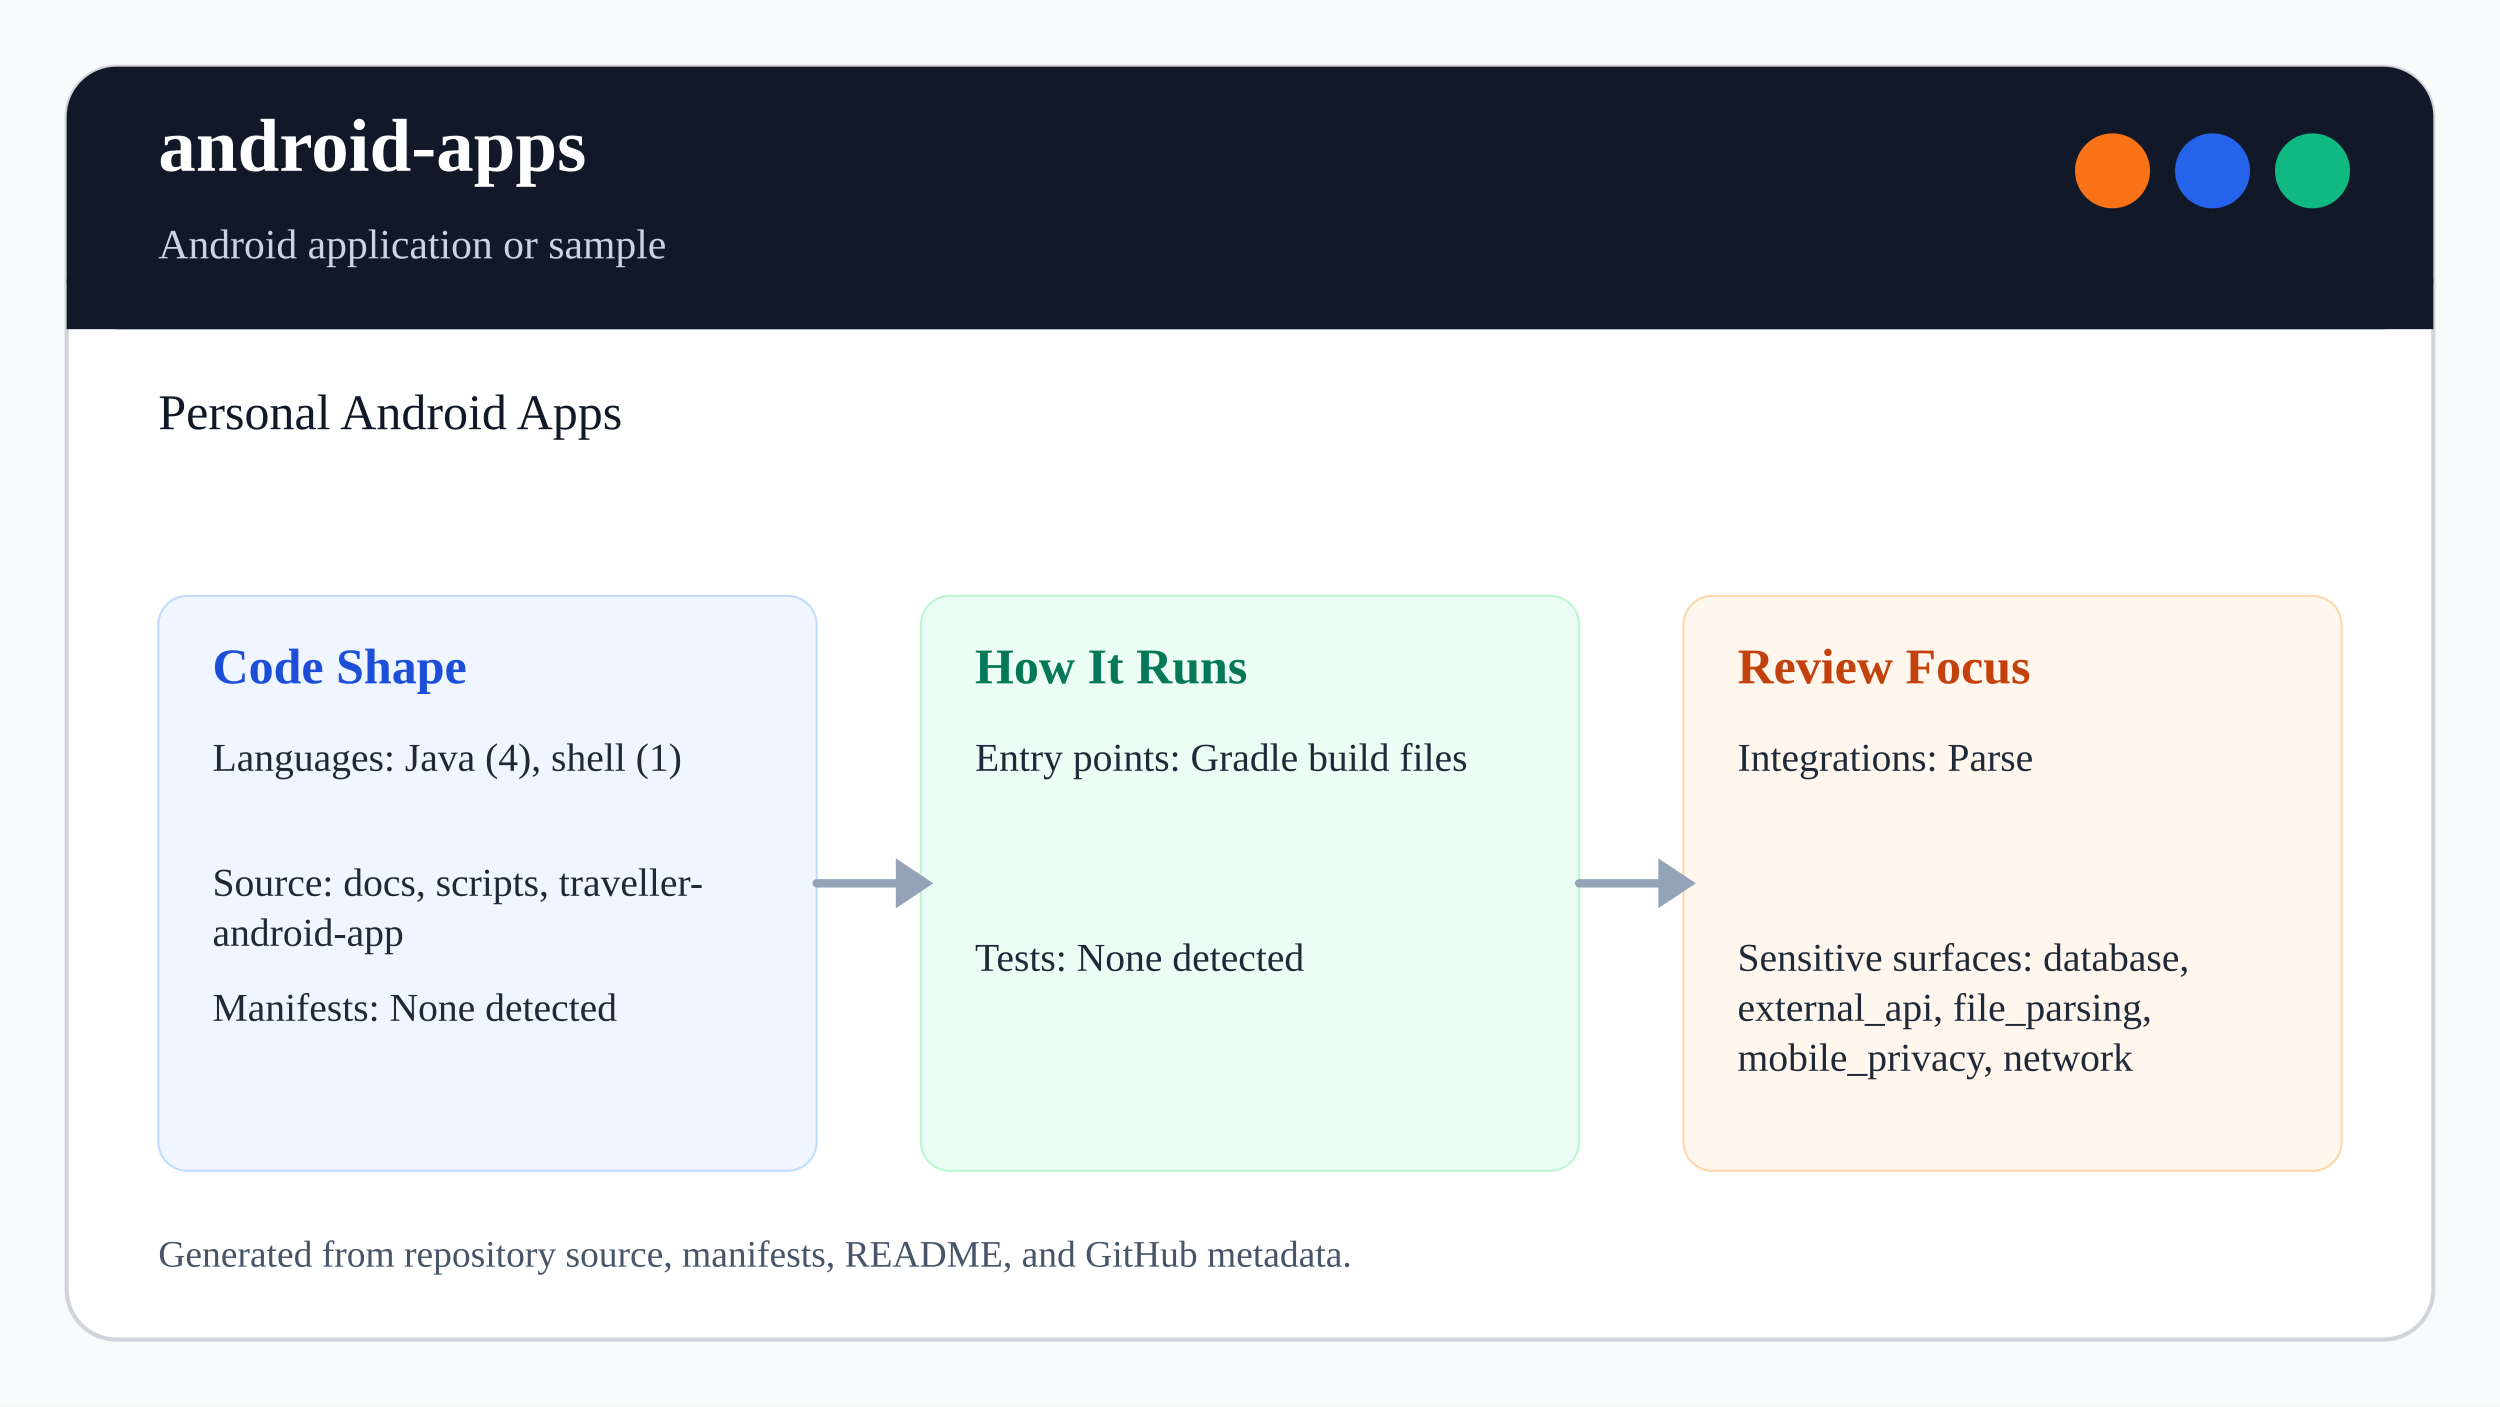
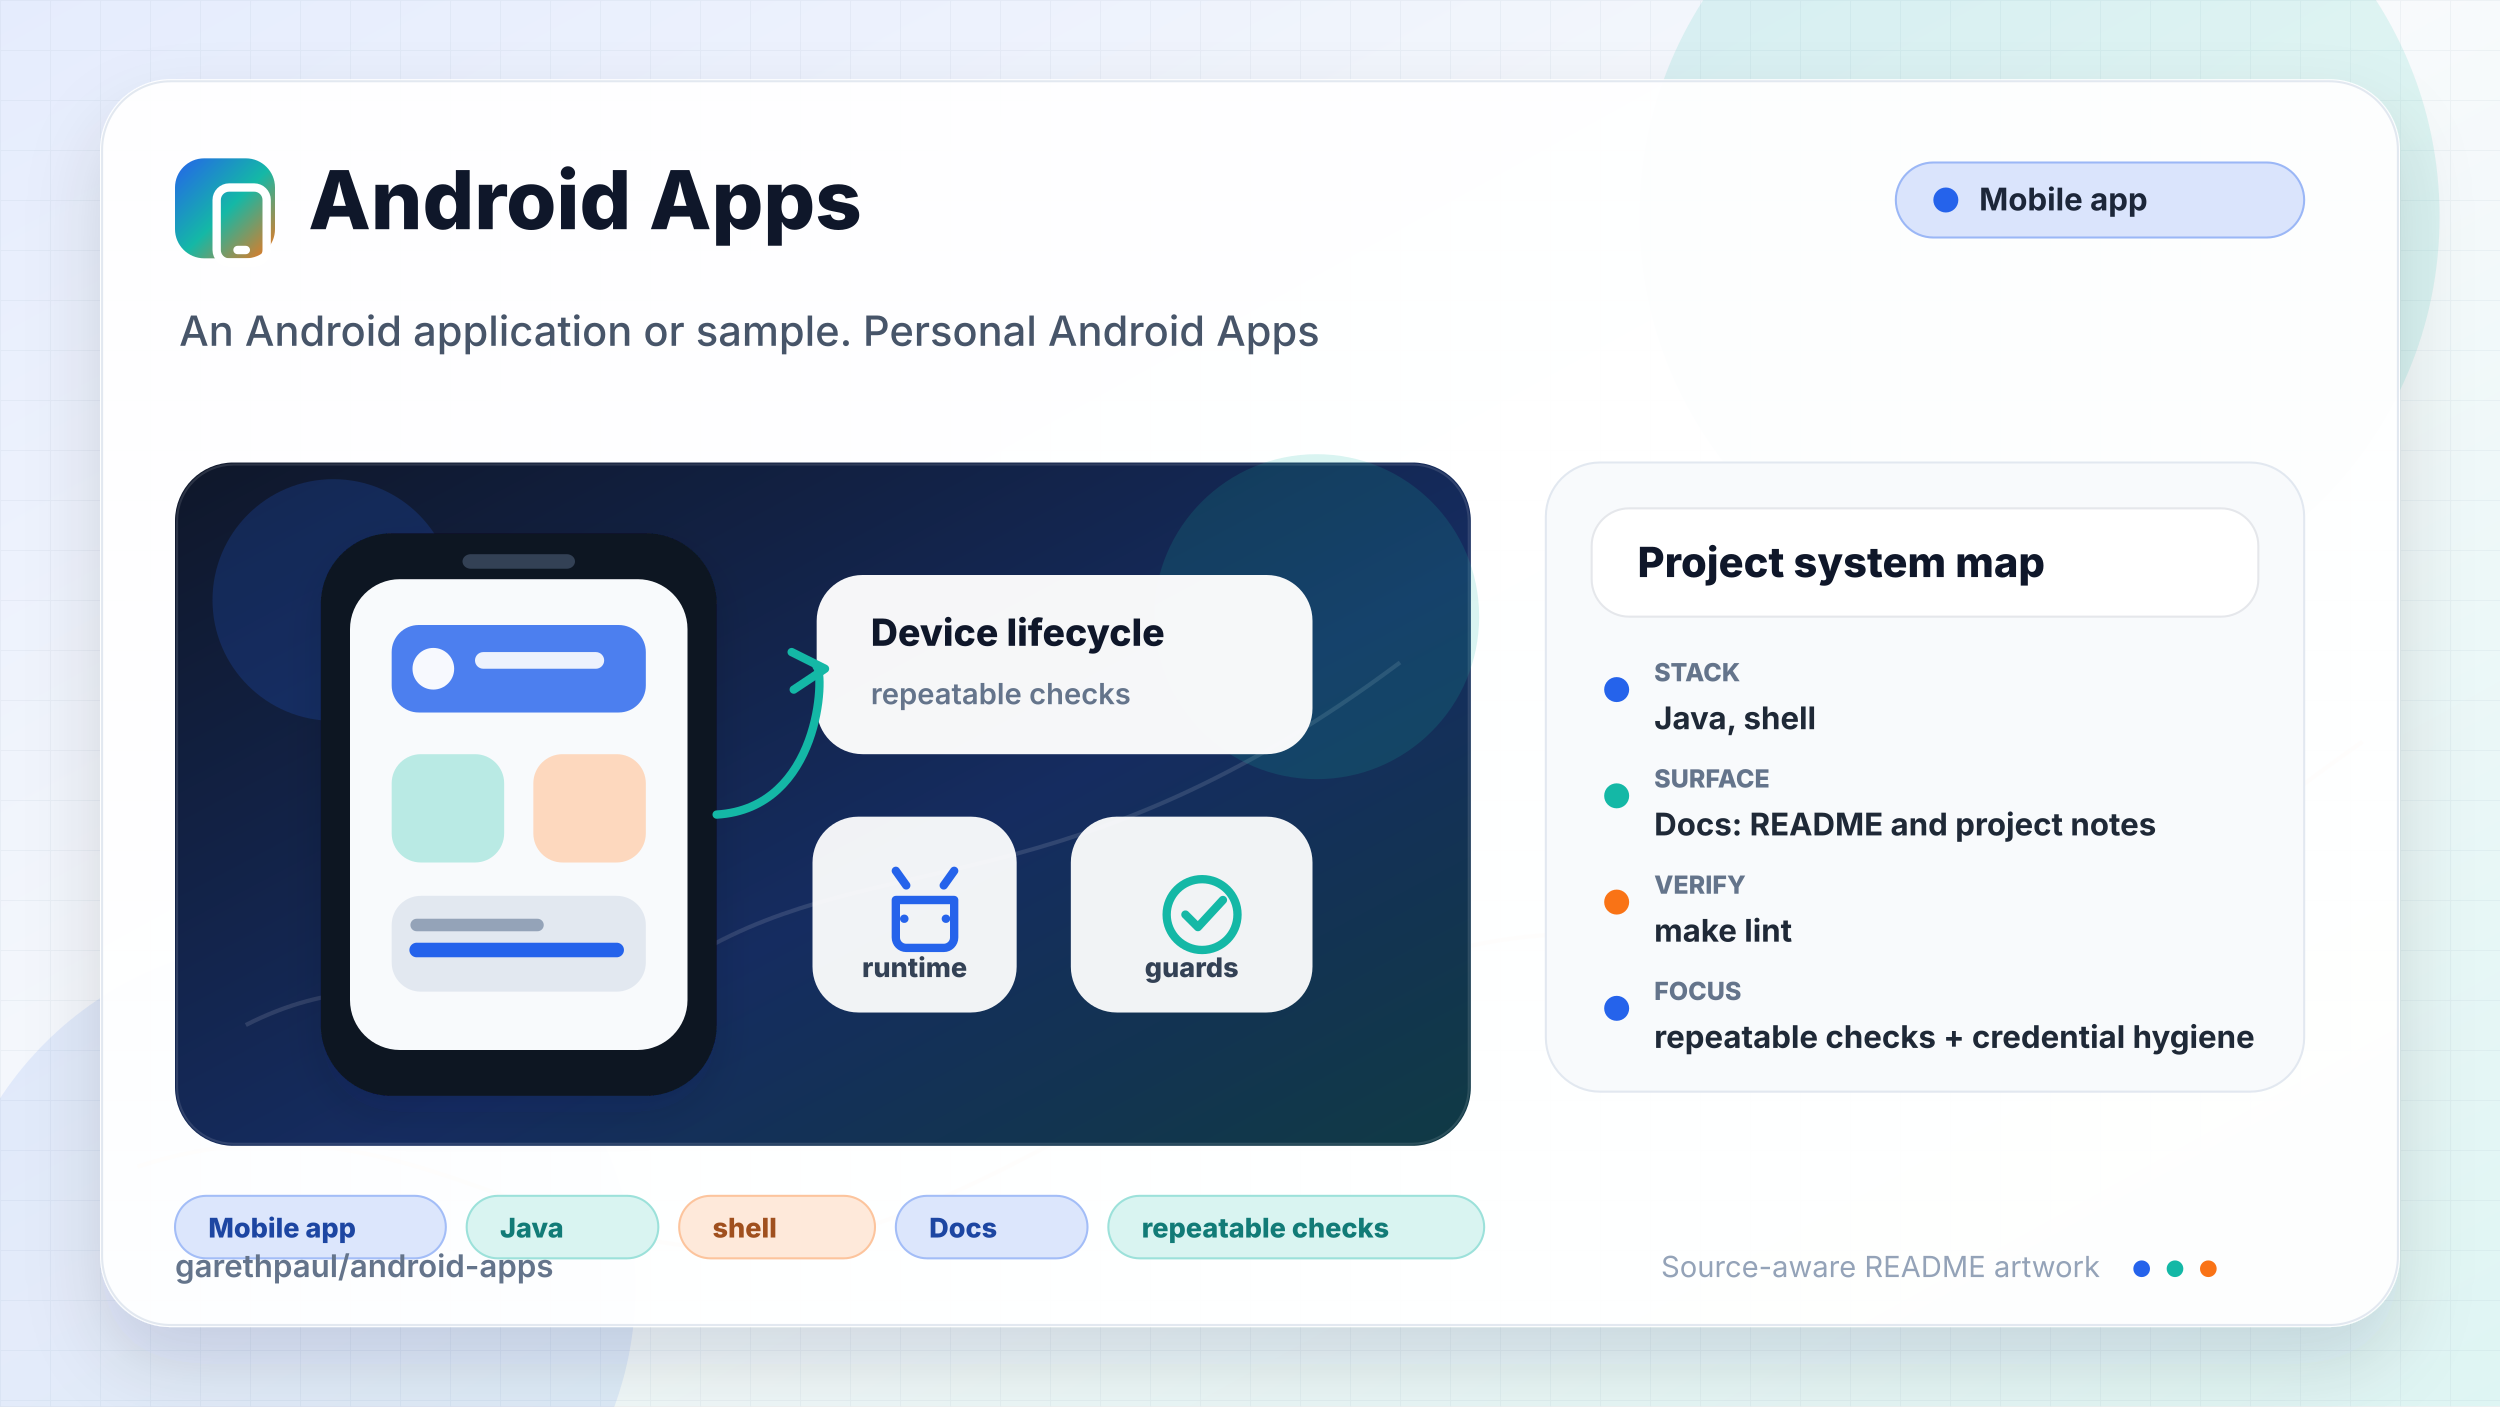
- <svg xmlns="http://www.w3.org/2000/svg" width="1200" height="675" viewBox="0 0 1200 675" role="img" aria-labelledby="title desc">
-   <rect width="1200" height="675" fill="#f8fafc" />
-   <rect x="32" y="32" width="1136" height="611" rx="24" fill="#ffffff" stroke="#d1d5db" stroke-width="2" />
-   <rect x="32" y="32" width="1136" height="126" rx="24" fill="#111827" />
-   <path d="M32 134h1136v24H32z" fill="#111827" />
-   <circle cx="1062" cy="82" r="18" fill="#2563eb" />
-   <circle cx="1110" cy="82" r="18" fill="#10b981" />
-   <circle cx="1014" cy="82" r="18" fill="#f97316" />
-   <text x="76" y="82" font-size="36" fill="#ffffff" font-weight="700">android-apps</text>
-   <text x="76" y="124" font-size="20" fill="#cbd5e1">Android application or sample</text>
-   <text x="76" y="206" font-size="24" fill="#111827">Personal Android Apps</text>
-   <rect x="76" y="286" width="316" height="276" rx="14" fill="#eff6ff" stroke="#bfdbfe" />
-   <text x="102" y="328" font-size="24" font-weight="700" fill="#1d4ed8">Code Shape</text>
-   <text x="102" y="370" font-size="19" fill="#1f2937">Languages: Java (4), shell (1)</text>
-   <text x="102" y="430" font-size="19" fill="#1f2937">Source: docs, scripts, traveller-</text>
-   <text x="102" y="454" font-size="19" fill="#1f2937">android-app</text>
-   <text x="102" y="490" font-size="19" fill="#1f2937">Manifests: None detected</text>
-   <rect x="442" y="286" width="316" height="276" rx="14" fill="#ecfdf5" stroke="#bbf7d0" />
-   <text x="468" y="328" font-size="24" font-weight="700" fill="#047857">How It Runs</text>
-   <text x="468" y="370" font-size="19" fill="#1f2937">Entry points: Gradle build files</text>
-   <text x="468" y="466" font-size="19" fill="#1f2937">Tests: None detected</text>
-   <rect x="808" y="286" width="316" height="276" rx="14" fill="#fff7ed" stroke="#fed7aa" />
-   <text x="834" y="328" font-size="24" font-weight="700" fill="#c2410c">Review Focus</text>
-   <text x="834" y="370" font-size="19" fill="#1f2937">Integrations: Parse</text>
-   <text x="834" y="466" font-size="19" fill="#1f2937">Sensitive surfaces: database,</text>
-   <text x="834" y="490" font-size="19" fill="#1f2937">external_api, file_parsing,</text>
-   <text x="834" y="514" font-size="19" fill="#1f2937">mobile_privacy, network</text>
-   <path d="M392 424h50" stroke="#94a3b8" stroke-width="4" stroke-linecap="round" />
-   <path d="M430 412l18 12-18 12z" fill="#94a3b8" />
-   <path d="M758 424h50" stroke="#94a3b8" stroke-width="4" stroke-linecap="round" />
-   <path d="M796 412l18 12-18 12z" fill="#94a3b8" />
-   <text x="76" y="608" font-size="18" fill="#475569">Generated from repository source, manifests, README, and GitHub metadata.</text>
+ <svg xmlns="http://www.w3.org/2000/svg" width="1200" height="675" viewBox="0 0 1200 675" role="img" aria-labelledby="pkl7nv9-title pkl7nv9-desc">
+   <defs>
+     <linearGradient id="pkl7nv9-bg" x1="0" y1="0" x2="1" y2="1">
+       <stop offset="0%" stop-color="#e5ecfd" />
+       <stop offset="48%" stop-color="#f8fafc" />
+       <stop offset="100%" stop-color="#def5f3" />
+     </linearGradient>
+     <linearGradient id="pkl7nv9-stage" x1="0" y1="0" x2="1" y2="1">
+       <stop offset="0%" stop-color="#0f172a" />
+       <stop offset="58%" stop-color="#152c60" />
+       <stop offset="100%" stop-color="#103a45" />
+     </linearGradient>
+     <linearGradient id="pkl7nv9-accent" x1="0" y1="0" x2="1" y2="1">
+       <stop offset="0%" stop-color="#2563eb" />
+       <stop offset="52%" stop-color="#14b8a6" />
+       <stop offset="100%" stop-color="#f97316" />
+     </linearGradient>
+     <linearGradient id="pkl7nv9-soft" x1="0" y1="0" x2="1" y2="1">
+       <stop offset="0%" stop-color="#cbdafa" />
+       <stop offset="100%" stop-color="#fee0cc" />
+     </linearGradient>
+     <filter id="pkl7nv9-shadow" x="-20%" y="-20%" width="140%" height="150%">
+       <feDropShadow dx="0" dy="18" stdDeviation="18" flood-color="#0f172a" flood-opacity="0.14" />
+     </filter>
+     <filter id="pkl7nv9-miniShadow" x="-20%" y="-20%" width="140%" height="150%">
+       <feDropShadow dx="0" dy="8" stdDeviation="10" flood-color="#0f172a" flood-opacity="0.12" />
+     </filter>
+     <pattern id="pkl7nv9-grid" width="24" height="24" patternUnits="userSpaceOnUse">
+       <path d="M24 0H0v24" fill="none" stroke="#94a3b8" stroke-opacity="0.16" stroke-width="1" />
+     </pattern>
+     <style>
+       .label { font: 700 13px ui-sans-serif, system-ui, -apple-system, BlinkMacSystemFont, "Segoe UI", sans-serif; letter-spacing: 0; text-transform: uppercase; }
+       .body { font-family: ui-sans-serif, system-ui, -apple-system, BlinkMacSystemFont, "Segoe UI", sans-serif; letter-spacing: 0; }
+     </style>
+   </defs>
+   <rect width="1200" height="675" fill="url(#pkl7nv9-bg)" />
+   <rect width="1200" height="675" fill="url(#pkl7nv9-grid)" opacity="0.65" />
+   <circle cx="139" cy="618" r="166" fill="#2563eb" opacity="0.10" />
+   <circle cx="979" cy="104" r="192" fill="#14b8a6" opacity="0.12" />
+   <path d="M66 560 C214 512 278 642 430 584 C576 528 676 408 838 462 C966 504 1034 426 1134 356" fill="none" stroke="#f97316" stroke-width="2" stroke-opacity="0.18" />
+   <rect x="48" y="38" width="1104" height="599" rx="34" fill="#ffffff" opacity="0.94" filter="url(#pkl7nv9-shadow)" />
+   <rect x="49" y="39" width="1102" height="597" rx="33" fill="none" stroke="#e2e8f0" stroke-width="1" />
+   <g class="body">
+     <rect x="84" y="76" width="48" height="48" rx="14" fill="url(#pkl7nv9-accent)" />
+     <rect x="104" y="90" width="24" height="36" rx="6" stroke="#ffffff" stroke-width="4" stroke-linecap="round" stroke-linejoin="round" fill="none" />
+     <path d="M16 30h4" transform="translate(98 90)" stroke="#ffffff" stroke-width="4" stroke-linecap="round" stroke-linejoin="round" fill="none" />
+     <text x="148" y="110" fill="#0f172a" font-size="39" font-weight="800">Android Apps</text>
+     <rect x="910" y="78" width="196" height="36" rx="18" fill="#dae4fc" stroke="#9bb7f6" />
+     <circle cx="934" cy="96" r="6" fill="#2563eb" />
+     <text x="950" y="101" fill="#1c2639" font-size="15" font-weight="700">Mobile app</text>
+     <text x="86" y="166" fill="#475569" font-size="20" font-weight="500">An Android application or sample. Personal Android Apps</text>
+   </g>
+   <g transform="translate(84 222)">
+     <rect x="0" y="0" width="622" height="328" rx="28" fill="url(#pkl7nv9-stage)" />
+     <rect x="1" y="1" width="620" height="326" rx="27" fill="none" stroke="#ffffff" stroke-opacity="0.12" />
+     <path d="M34 270 C116 228 166 286 250 236 C338 184 430 214 588 96" fill="none" stroke="#ffffff" stroke-opacity="0.12" stroke-width="2" />
+     <circle cx="76" cy="66" r="58" fill="#2563eb" opacity="0.20" />
+     <circle cx="548" cy="74" r="78" fill="#14b8a6" opacity="0.16" />
+     <g class="body">
+       <rect x="70" y="34" width="190" height="270" rx="34" fill="#0b1220" filter="url(#pkl7nv9-miniShadow)" />
+       <rect x="84" y="56" width="162" height="226" rx="24" fill="#f8fafc" />
+       <rect x="138" y="44" width="54" height="7" rx="4" fill="#334155" />
+       <rect x="104" y="78" width="122" height="42" rx="13" fill="#4c7fef" />
+       <circle cx="124" cy="99" r="10" fill="#ffffff" opacity="0.95" />
+       <rect x="144" y="91" width="62" height="8" rx="4" fill="#ffffff" opacity="0.9" />
+       <rect x="104" y="140" width="54" height="52" rx="14" fill="#b9eae4" />
+       <rect x="172" y="140" width="54" height="52" rx="14" fill="#fdd8be" />
+       <rect x="104" y="208" width="122" height="46" rx="14" fill="#e2e8f0" />
+       <path d="M116 234h96" stroke="#2563eb" stroke-width="7" stroke-linecap="round" />
+       <path d="M116 222h58" stroke="#94a3b8" stroke-width="6" stroke-linecap="round" />
+       <rect x="308" y="54" width="238" height="86" rx="22" fill="#ffffff" opacity="0.96" />
+       <text x="334" y="88" fill="#0f172a" font-size="18" font-weight="800">Device lifecycle</text>
+       <text x="334" y="116" fill="#64748b" font-size="14" font-weight="600">repeatable checks</text>
+       <path d="M260 169 C310 166 312 101 308 98" fill="none" stroke="#14b8a6" stroke-width="4" stroke-linecap="round" />
+       <path d="M296 91 l16 8 -15 10" fill="none" stroke="#14b8a6" stroke-width="4" stroke-linecap="round" stroke-linejoin="round" />
+       <rect x="306" y="170" width="98" height="94" rx="22" fill="#ffffff" opacity="0.94" />
+       <rect x="430" y="170" width="116" height="94" rx="22" fill="#ffffff" opacity="0.94" />
+       <path d="M8 16h28v18a5 5 0 0 1-5 5H13a5 5 0 0 1-5-5V16z" transform="translate(338 194)" stroke="#2563eb" stroke-width="4" stroke-linecap="round" stroke-linejoin="round" fill="none" />
+       <path d="M13 9 8 2 M31 9l5-7 M12 25h.1 M32 25h.1" transform="translate(338 194)" stroke="#2563eb" stroke-width="4" stroke-linecap="round" stroke-linejoin="round" fill="none" />
+       <circle cx="493" cy="217" r="17" stroke="#14b8a6" stroke-width="4" stroke-linecap="round" stroke-linejoin="round" fill="none" />
+       <path d="M13 21l6 6 12-13" transform="translate(472 196)" stroke="#14b8a6" stroke-width="4" stroke-linecap="round" stroke-linejoin="round" fill="none" />
+       <text x="355" y="247" fill="#334155" font-size="13" text-anchor="middle" font-weight="800">runtime</text>
+       <text x="488" y="247" fill="#334155" font-size="13" text-anchor="middle" font-weight="800">guards</text>
+     </g>
+   </g>
+   <g class="body" transform="translate(742 222)">
+     <rect x="0" y="0" width="364" height="302" rx="26" fill="#f8fafc" stroke="#e2e8f0" />
+     <rect x="22" y="22" width="320" height="52" rx="18" fill="#ffffff" stroke="#e5e7eb" />
+     <text x="44" y="55" fill="#0f172a" font-size="20" font-weight="800">Project system map</text>
+     <g transform="translate(24 94)">
+       <circle cx="10" cy="15" r="6" fill="#2563eb" />
+       <text x="28" y="11" fill="#64748b" font-size="12" font-weight="800">STACK</text>
+       <text x="28" y="34" fill="#1f2937" font-size="15" font-weight="650">Java, shell</text>
+     </g>
+     <g transform="translate(24 145)">
+       <circle cx="10" cy="15" r="6" fill="#14b8a6" />
+       <text x="28" y="11" fill="#64748b" font-size="12" font-weight="800">SURFACE</text>
+       <text x="28" y="34" fill="#1f2937" font-size="15" font-weight="650">Docs: README and project notes</text>
+     </g>
+     <g transform="translate(24 196)">
+       <circle cx="10" cy="15" r="6" fill="#f97316" />
+       <text x="28" y="11" fill="#64748b" font-size="12" font-weight="800">VERIFY</text>
+       <text x="28" y="34" fill="#1f2937" font-size="15" font-weight="650">make lint</text>
+     </g>
+     <g transform="translate(24 247)">
+       <circle cx="10" cy="15" r="6" fill="#2563eb" />
+       <text x="28" y="11" fill="#64748b" font-size="12" font-weight="800">FOCUS</text>
+       <text x="28" y="34" fill="#1f2937" font-size="15" font-weight="650">repeatable checks + credential hygiene</text>
+     </g>
+   </g>
+   <g class="body">
+     <rect x="84" y="574" width="130" height="30" rx="15" fill="#dce6fc" stroke="#a3bdf7" />
+     <text x="100" y="594" fill="#1d46a2" font-size="13" font-weight="800">Mobile app</text>
+     <rect x="224" y="574" width="92" height="30" rx="15" fill="#d9f4f1" stroke="#9ce1da" />
+     <text x="240" y="594" fill="#127b77" font-size="13" font-weight="800">Java</text>
+     <rect x="326" y="574" width="94" height="30" rx="15" fill="#fee9da" stroke="#fcc49d" />
+     <text x="342" y="594" fill="#a0501e" font-size="13" font-weight="800">shell</text>
+     <rect x="430" y="574" width="92" height="30" rx="15" fill="#dce6fc" stroke="#a3bdf7" />
+     <text x="446" y="594" fill="#1d46a2" font-size="13" font-weight="800">Docs</text>
+     <rect x="532" y="574" width="180.4" height="30" rx="15" fill="#d9f4f1" stroke="#9ce1da" />
+     <text x="548" y="594" fill="#127b77" font-size="13" font-weight="800">repeatable checks</text>
+   </g>
+   <g class="body">
+     <text x="84" y="613" fill="#64748b" font-size="15" font-weight="600">garethpaul/android-apps</text>
+     <text x="1008" y="613" fill="#94a3b8" font-size="14" text-anchor="end">Source-aware README artwork</text>
+     <circle cx="1028" cy="609" r="4" fill="#2563eb" />
+     <circle cx="1044" cy="609" r="4" fill="#14b8a6" />
+     <circle cx="1060" cy="609" r="4" fill="#f97316" />
+   </g>
</svg>
